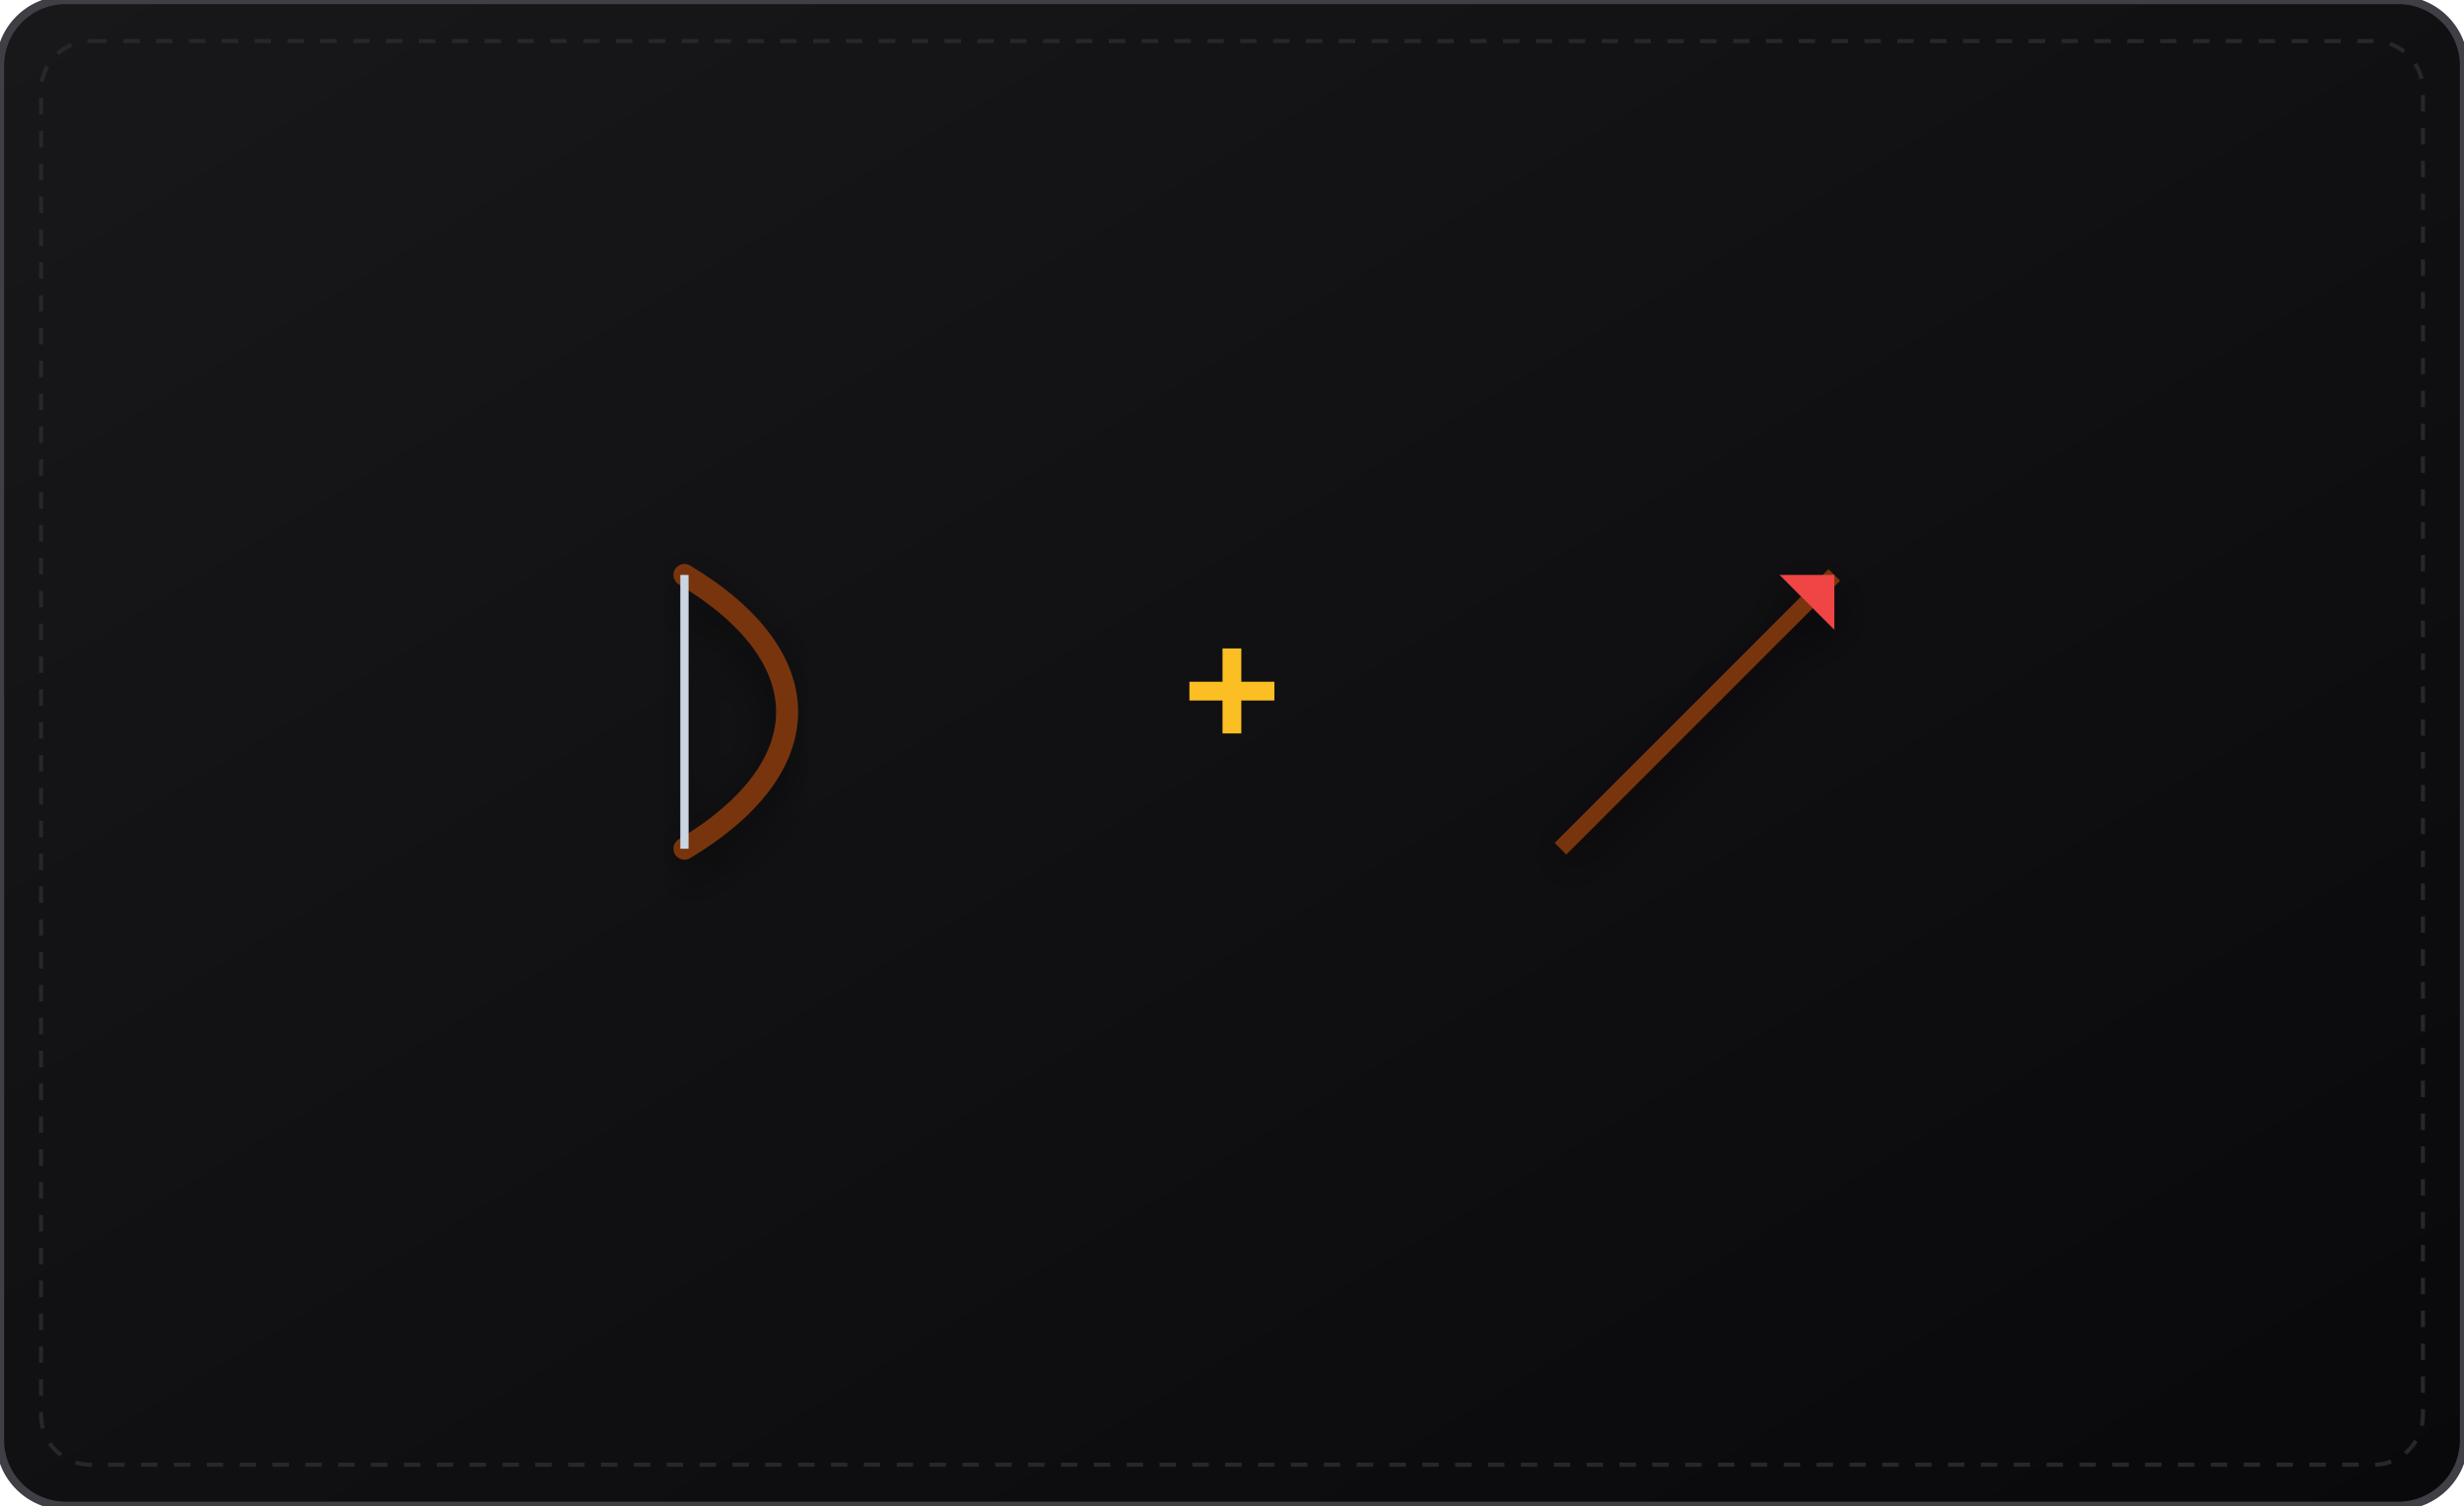
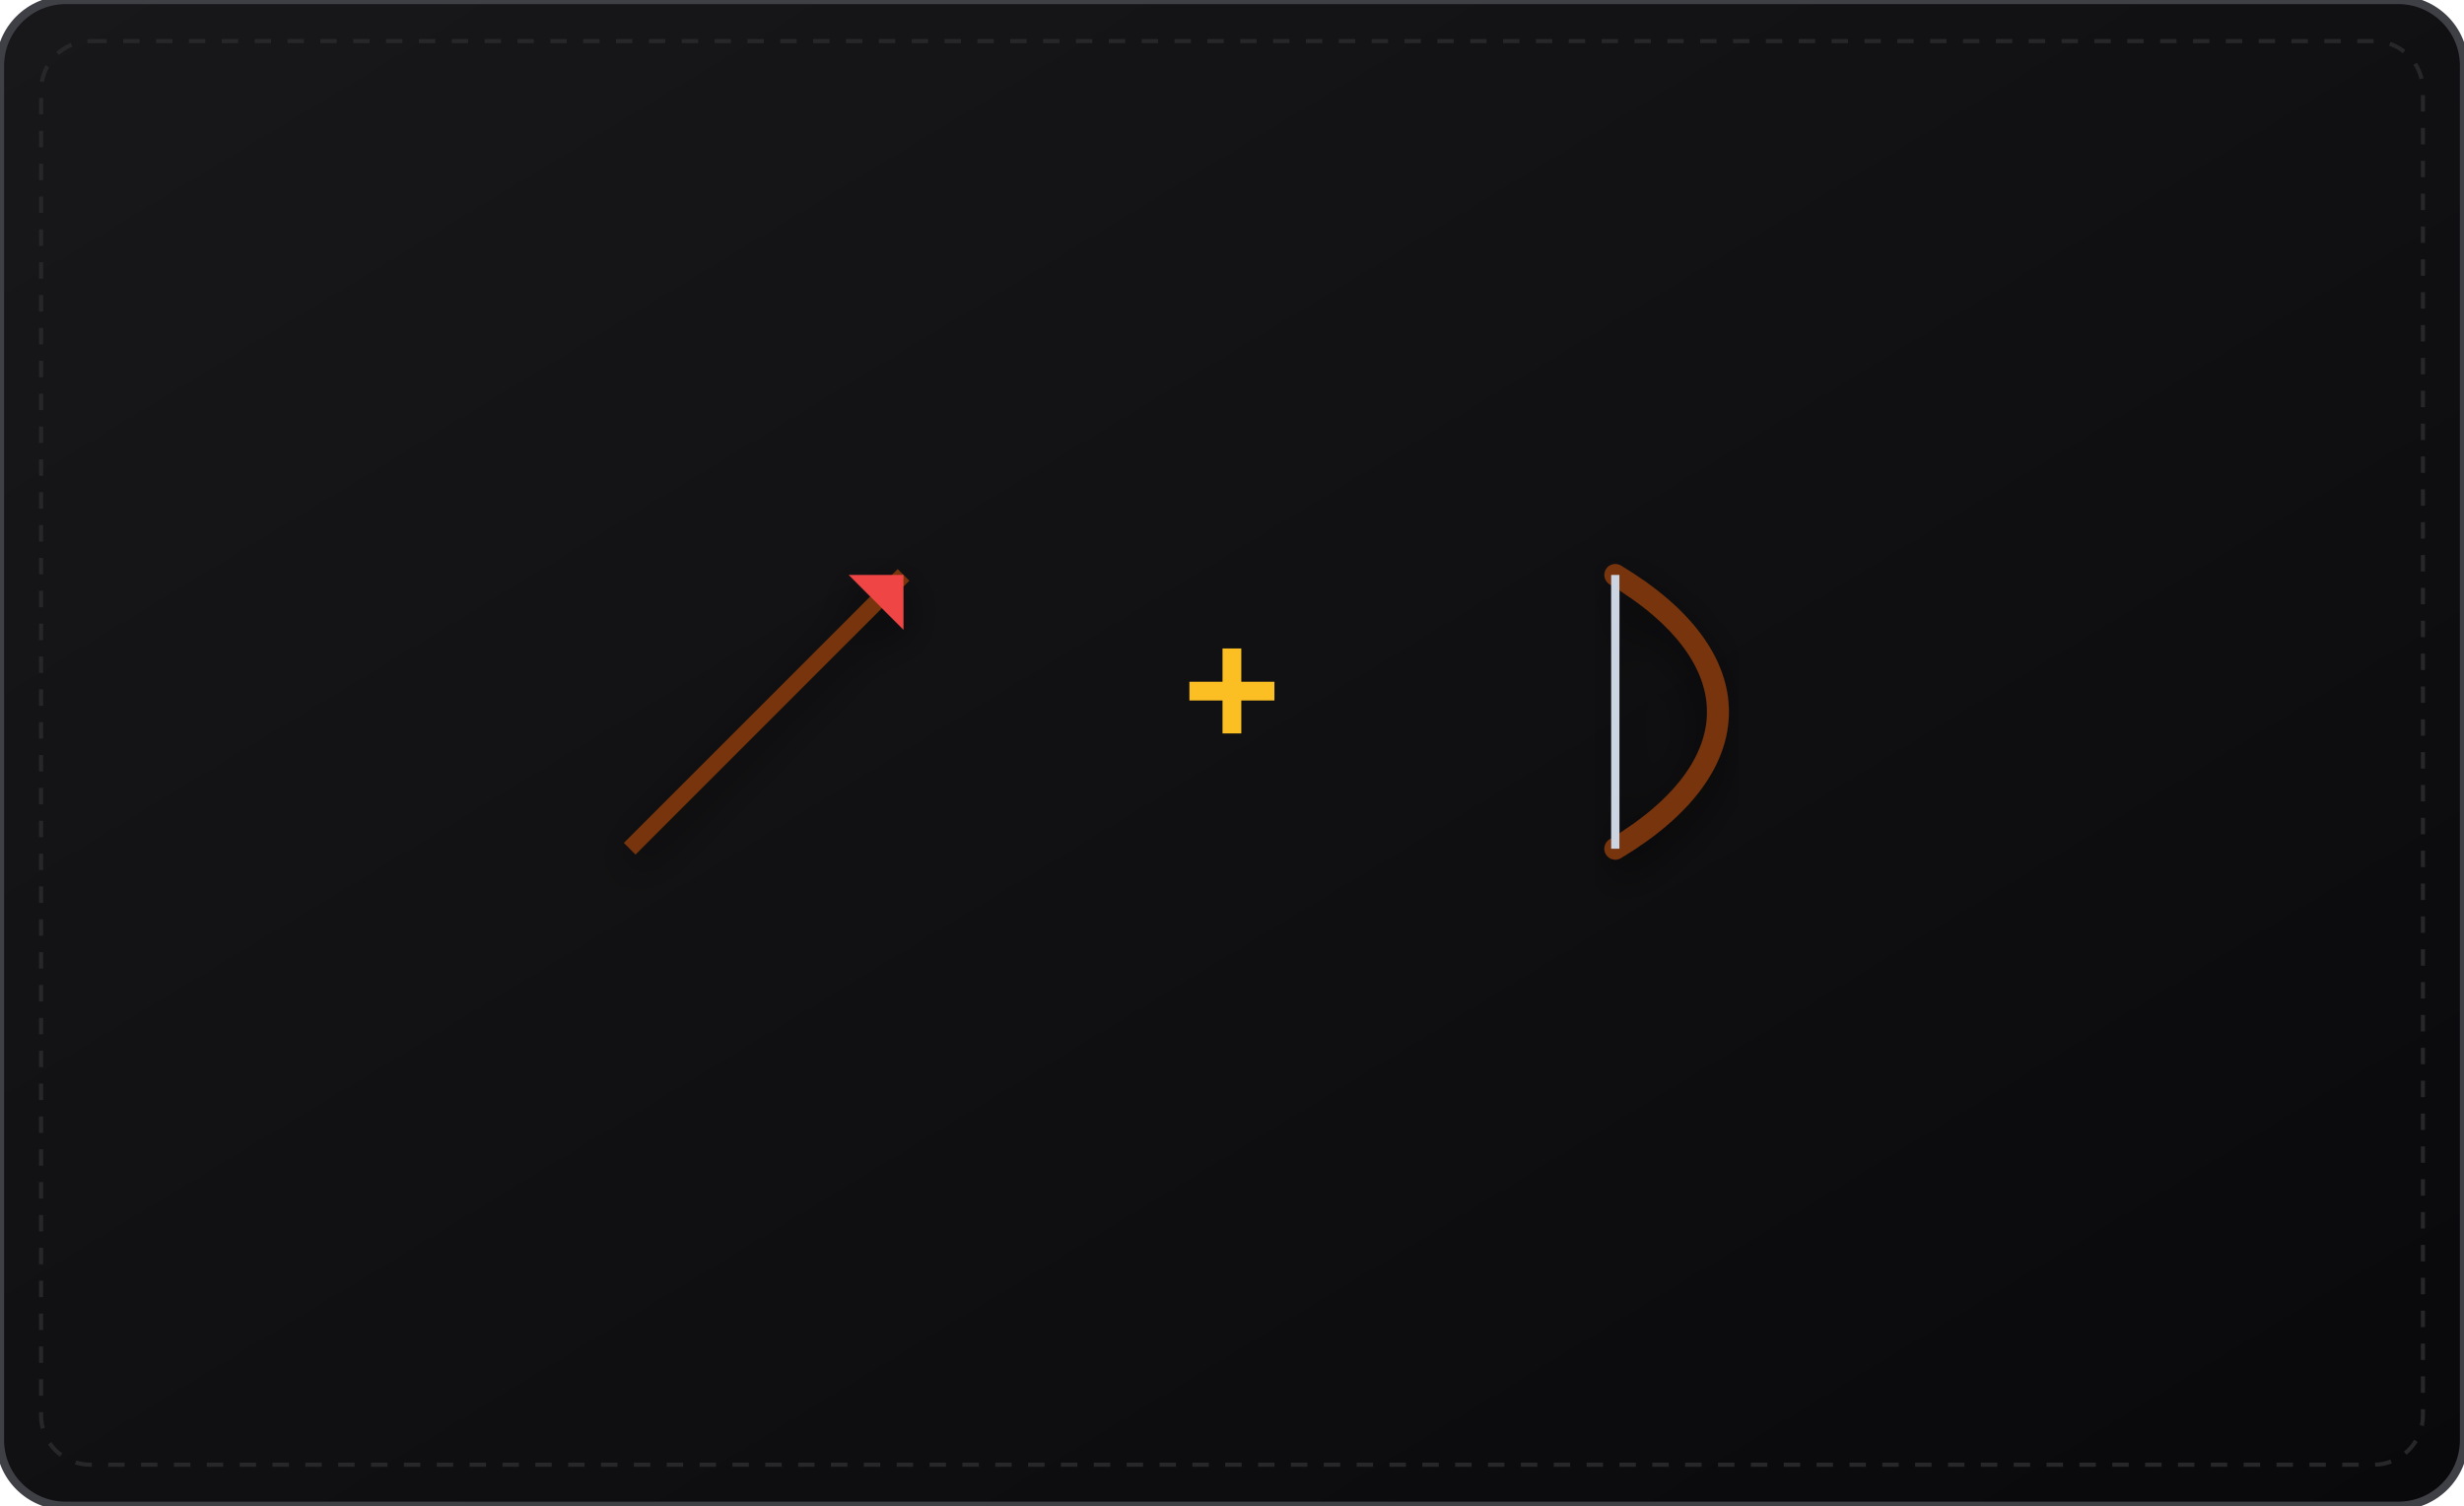
<svg xmlns="http://www.w3.org/2000/svg" viewBox="0 0 900 550" width="100%" height="100%" class="rebus-svg">
  <defs>
    <linearGradient id="bgGrad" x1="0%" y1="0%" x2="100%" y2="100%">
      <stop offset="0%" stop-color="#18181b" />
      <stop offset="100%" stop-color="#09090b" />
    </linearGradient>
    <linearGradient id="cardGrad" x1="0%" y1="0%" x2="0%" y2="100%">
      <stop offset="0%" stop-color="#27272a" />
      <stop offset="100%" stop-color="#18181b" />
    </linearGradient>
    <linearGradient id="goldGrad" x1="0%" y1="0%" x2="100%" y2="100%">
      <stop offset="0%" stop-color="#fbbf24" />
      <stop offset="100%" stop-color="#d97706" />
    </linearGradient>
    <linearGradient id="blueGrad" x1="0%" y1="0%" x2="100%" y2="100%">
      <stop offset="0%" stop-color="#60a5fa" />
      <stop offset="100%" stop-color="#2563eb" />
    </linearGradient>
    <linearGradient id="cyanGrad" x1="0%" y1="0%" x2="100%" y2="100%">
      <stop offset="0%" stop-color="#38bdf8" />
      <stop offset="100%" stop-color="#0284c7" />
    </linearGradient>
    <linearGradient id="redGrad" x1="0%" y1="0%" x2="100%" y2="100%">
      <stop offset="0%" stop-color="#f87171" />
      <stop offset="100%" stop-color="#dc2626" />
    </linearGradient>
    <linearGradient id="greenGrad" x1="0%" y1="0%" x2="100%" y2="100%">
      <stop offset="0%" stop-color="#34d399" />
      <stop offset="100%" stop-color="#059669" />
    </linearGradient>
    <linearGradient id="purpleGrad" x1="0%" y1="0%" x2="100%" y2="100%">
      <stop offset="0%" stop-color="#c084fc" />
      <stop offset="100%" stop-color="#7e22ce" />
    </linearGradient>
    <filter id="shadow" x="-20%" y="-20%" width="140%" height="140%">
      <feDropShadow dx="0" dy="6" stdDeviation="8" flood-color="#000" flood-opacity="0.6" />
    </filter>
  </defs>
  <rect width="900" height="550" rx="24" fill="url(#bgGrad)" stroke="#3f3f46" stroke-width="3" />
  <rect x="15" y="15" width="870" height="520" rx="18" fill="none" stroke="#27272a" stroke-width="1.5" stroke-dasharray="6 6" />
-   <g transform="translate(280, 260)" filter="url(#shadow)">
+   <g transform="translate(620, 260)" filter="url(#shadow)">
    <path d="M-30,-50 C20,-20 20,20 -30,50" fill="none" stroke="#78350f" stroke-width="8" stroke-linecap="round" />
    <line x1="-30" y1="-50" x2="-30" y2="50" stroke="#cbd5e1" stroke-width="3" />
  </g>
  <text x="450" y="275" font-family="system-ui, sans-serif" font-size="64" font-weight="900" fill="#fbbf24" text-anchor="middle">+</text>
-   <g transform="translate(620, 260)" filter="url(#shadow)">
+   <g transform="translate(280, 260)" filter="url(#shadow)">
    <line x1="-50" y1="50" x2="50" y2="-50" stroke="#78350f" stroke-width="6" />
    <polygon points="50,-50 30,-50 50,-30" fill="#ef4444" />
  </g>
</svg>
